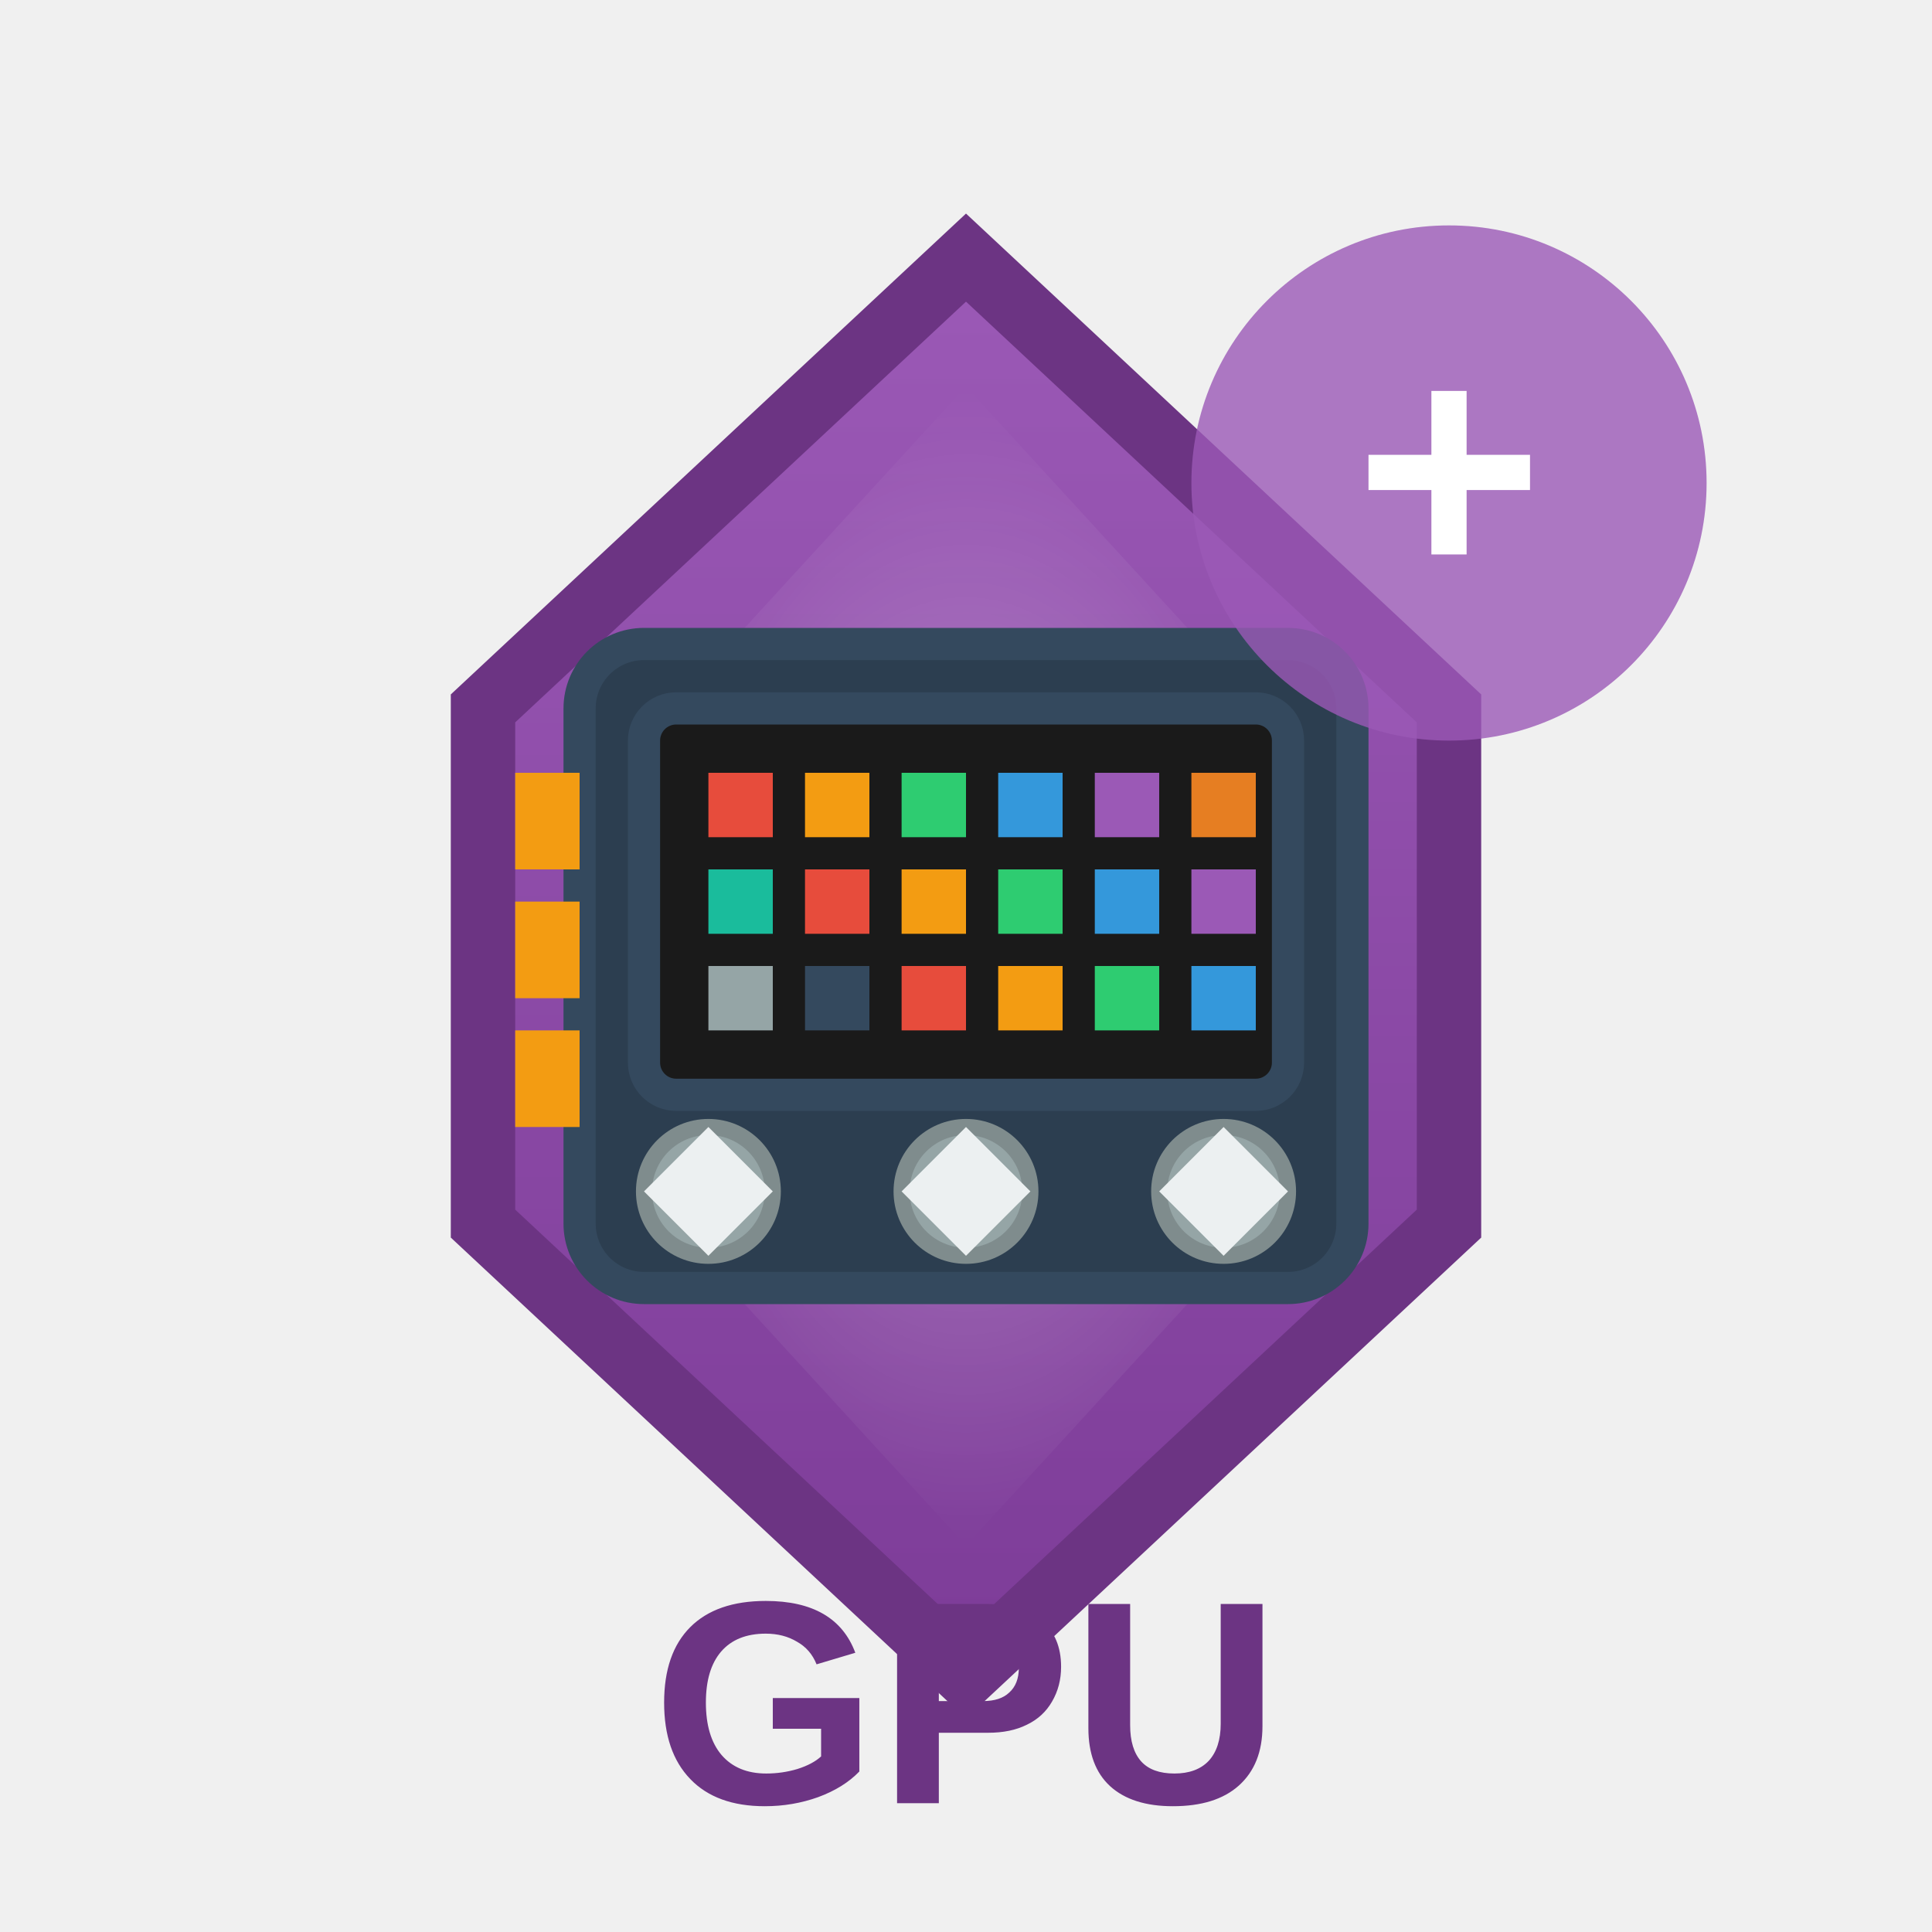
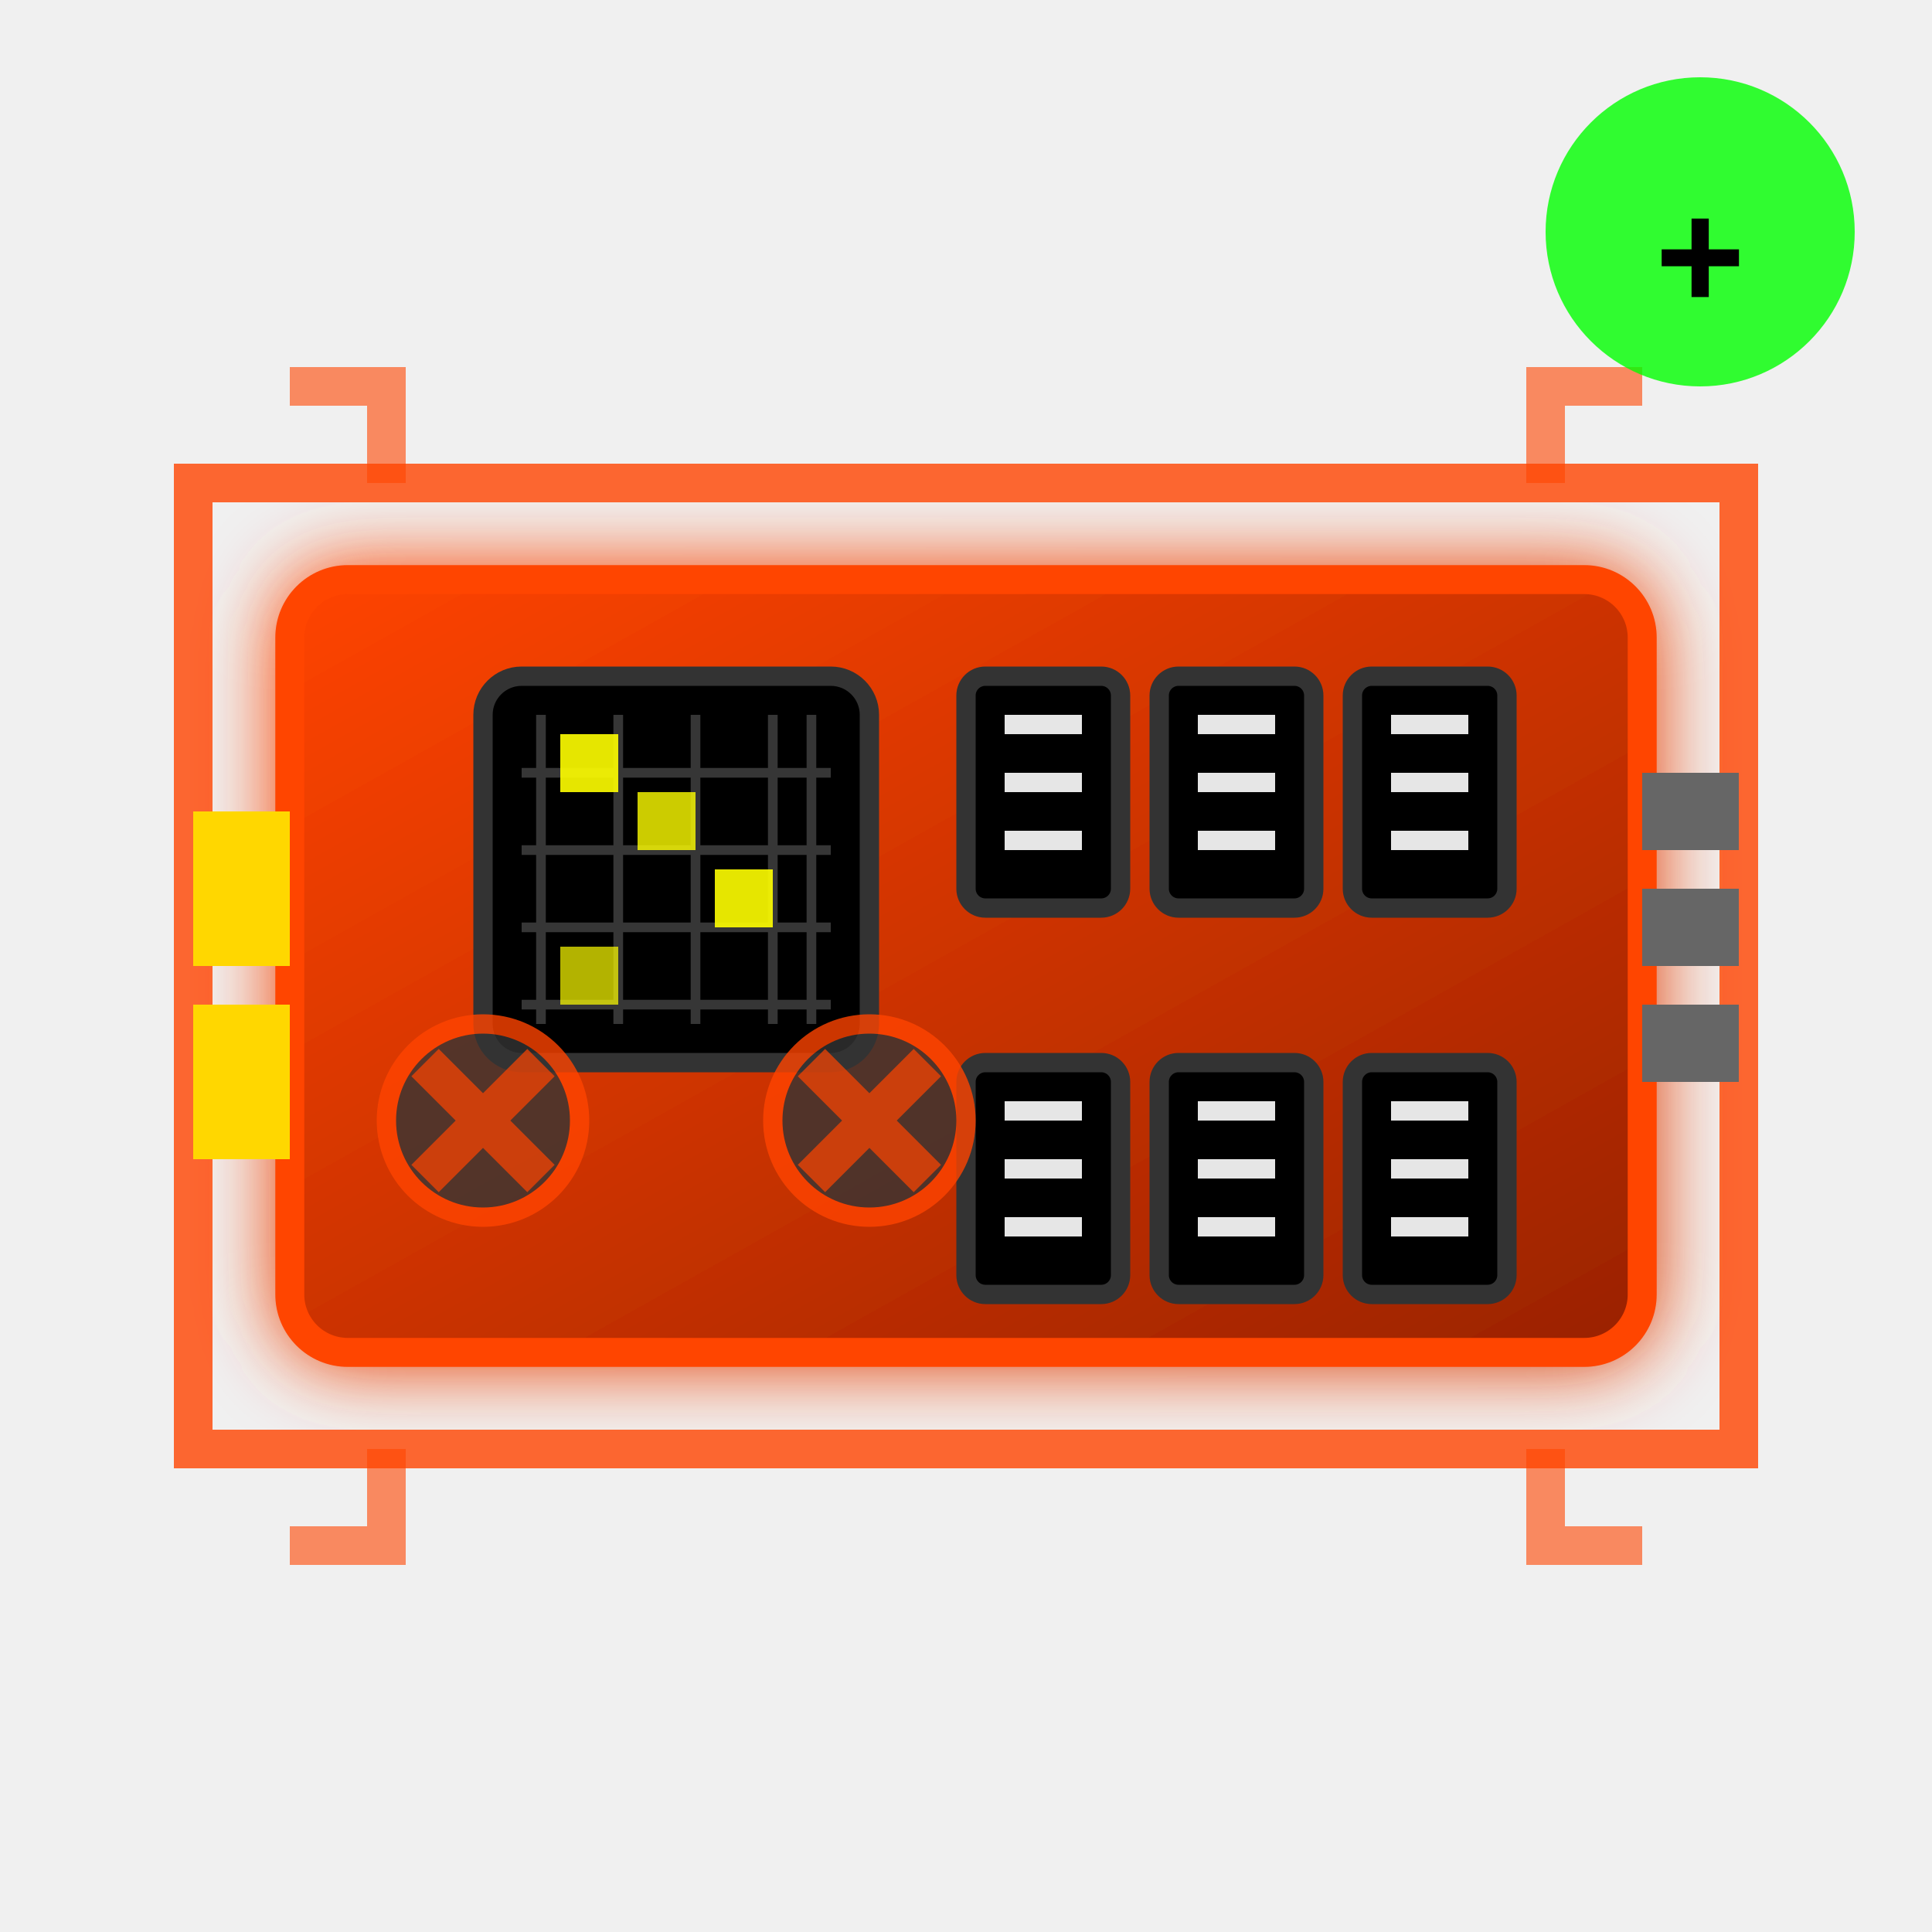
- <svg xmlns="http://www.w3.org/2000/svg" viewBox="0 0 60 60" width="60" height="60">
+ <svg xmlns="http://www.w3.org/2000/svg" viewBox="0 0 100 100">
  <defs>
-     <linearGradient id="gpuGradient" x1="0%" y1="0%" x2="0%" y2="100%">
-       <stop offset="0%" style="stop-color:#9b59b6;stop-opacity:1" />
-       <stop offset="100%" style="stop-color:#7d3c98;stop-opacity:1" />
+     <linearGradient id="gpuGrad" x1="0%" y1="0%" x2="100%" y2="100%">
+       <stop offset="0%" style="stop-color:#ff4400;stop-opacity:1" />
+       <stop offset="50%" style="stop-color:#cc3300;stop-opacity:1" />
+       <stop offset="100%" style="stop-color:#992200;stop-opacity:1" />
    </linearGradient>
-     <radialGradient id="gpuGlow" cx="50%" cy="50%" r="50%">
-       <stop offset="0%" style="stop-color:#ffffff;stop-opacity:0.3" />
-       <stop offset="100%" style="stop-color:#ffffff;stop-opacity:0" />
-     </radialGradient>
+     <filter id="glow">
+       <feGaussianBlur stdDeviation="2" result="coloredBlur" />
+       <feMerge>
+         <feMergeNode in="coloredBlur" />
+         <feMergeNode in="SourceGraphic" />
+       </feMerge>
+     </filter>
  </defs>
-   <polygon points="30,8 45,22 45,38 30,52 15,38 15,22" fill="url(#gpuGradient)" stroke="#6c3483" stroke-width="2" />
-   <polygon points="30,12 41,24 41,36 30,48 19,36 19,24" fill="url(#gpuGlow)" />
-   <rect x="18" y="20" width="24" height="20" fill="#2c3e50" stroke="#34495e" stroke-width="1" rx="2" />
-   <rect x="20" y="22" width="20" height="12" fill="#1a1a1a" stroke="#34495e" stroke-width="1" rx="1" />
-   <rect x="22" y="24" width="2" height="2" fill="#e74c3c" />
-   <rect x="25" y="24" width="2" height="2" fill="#f39c12" />
-   <rect x="28" y="24" width="2" height="2" fill="#2ecc71" />
-   <rect x="31" y="24" width="2" height="2" fill="#3498db" />
-   <rect x="34" y="24" width="2" height="2" fill="#9b59b6" />
-   <rect x="37" y="24" width="2" height="2" fill="#e67e22" />
-   <rect x="22" y="27" width="2" height="2" fill="#1abc9c" />
-   <rect x="25" y="27" width="2" height="2" fill="#e74c3c" />
-   <rect x="28" y="27" width="2" height="2" fill="#f39c12" />
-   <rect x="31" y="27" width="2" height="2" fill="#2ecc71" />
-   <rect x="34" y="27" width="2" height="2" fill="#3498db" />
-   <rect x="37" y="27" width="2" height="2" fill="#9b59b6" />
-   <rect x="22" y="30" width="2" height="2" fill="#95a5a6" />
-   <rect x="25" y="30" width="2" height="2" fill="#34495e" />
-   <rect x="28" y="30" width="2" height="2" fill="#e74c3c" />
-   <rect x="31" y="30" width="2" height="2" fill="#f39c12" />
-   <rect x="34" y="30" width="2" height="2" fill="#2ecc71" />
-   <rect x="37" y="30" width="2" height="2" fill="#3498db" />
-   <rect x="16" y="24" width="2" height="3" fill="#f39c12" />
-   <rect x="16" y="28" width="2" height="3" fill="#f39c12" />
-   <rect x="16" y="32" width="2" height="3" fill="#f39c12" />
-   <circle cx="22" cy="37" r="2" fill="#95a5a6" stroke="#7f8c8d" stroke-width="0.5" />
-   <circle cx="30" cy="37" r="2" fill="#95a5a6" stroke="#7f8c8d" stroke-width="0.5" />
-   <circle cx="38" cy="37" r="2" fill="#95a5a6" stroke="#7f8c8d" stroke-width="0.5" />
-   <path d="M 22 35 L 24 37 L 22 39 L 20 37 Z" fill="#ecf0f1" />
-   <path d="M 30 35 L 32 37 L 30 39 L 28 37 Z" fill="#ecf0f1" />
-   <path d="M 38 35 L 40 37 L 38 39 L 36 37 Z" fill="#ecf0f1" />
-   <circle cx="45" cy="15" r="8" fill="#9b59b6" opacity="0.8" />
-   <text x="45" y="18" font-family="Arial, sans-serif" font-size="10" fill="#fff" text-anchor="middle" font-weight="bold">+</text>
-   <text x="30" y="56" font-family="Arial, sans-serif" font-size="9" fill="#6c3483" text-anchor="middle" font-weight="bold">GPU</text>
+   <rect x="10" y="25" width="80" height="50" fill="none" stroke="#ff4400" stroke-width="2" opacity="0.8" />
+   <rect x="15" y="30" width="70" height="40" rx="3" fill="url(#gpuGrad)" stroke="#ff4400" stroke-width="1.5" filter="url(#glow)" />
+   <rect x="25" y="35" width="20" height="20" rx="2" fill="#000000" stroke="#333333" stroke-width="1" />
+   <g stroke="#444444" stroke-width="0.5" opacity="0.8">
+     <line x1="28" y1="37" x2="28" y2="53" />
+     <line x1="32" y1="37" x2="32" y2="53" />
+     <line x1="36" y1="37" x2="36" y2="53" />
+     <line x1="40" y1="37" x2="40" y2="53" />
+     <line x1="42" y1="37" x2="42" y2="53" />
+     <line x1="27" y1="40" x2="43" y2="40" />
+     <line x1="27" y1="44" x2="43" y2="44" />
+     <line x1="27" y1="48" x2="43" y2="48" />
+     <line x1="27" y1="52" x2="43" y2="52" />
+   </g>
+   <rect x="50" y="35" width="8" height="12" rx="1" fill="#000000" stroke="#333333" stroke-width="1" />
+   <rect x="60" y="35" width="8" height="12" rx="1" fill="#000000" stroke="#333333" stroke-width="1" />
+   <rect x="70" y="35" width="8" height="12" rx="1" fill="#000000" stroke="#333333" stroke-width="1" />
+   <rect x="50" y="55" width="8" height="12" rx="1" fill="#000000" stroke="#333333" stroke-width="1" />
+   <rect x="60" y="55" width="8" height="12" rx="1" fill="#000000" stroke="#333333" stroke-width="1" />
+   <rect x="70" y="55" width="8" height="12" rx="1" fill="#000000" stroke="#333333" stroke-width="1" />
+   <g fill="#ffffff" opacity="0.9">
+     <rect x="52" y="37" width="4" height="1" />
+     <rect x="52" y="40" width="4" height="1" />
+     <rect x="52" y="43" width="4" height="1" />
+     <rect x="62" y="37" width="4" height="1" />
+     <rect x="62" y="40" width="4" height="1" />
+     <rect x="62" y="43" width="4" height="1" />
+     <rect x="72" y="37" width="4" height="1" />
+     <rect x="72" y="40" width="4" height="1" />
+     <rect x="72" y="43" width="4" height="1" />
+     <rect x="52" y="57" width="4" height="1" />
+     <rect x="52" y="60" width="4" height="1" />
+     <rect x="52" y="63" width="4" height="1" />
+     <rect x="62" y="57" width="4" height="1" />
+     <rect x="62" y="60" width="4" height="1" />
+     <rect x="62" y="63" width="4" height="1" />
+     <rect x="72" y="57" width="4" height="1" />
+     <rect x="72" y="60" width="4" height="1" />
+     <rect x="72" y="63" width="4" height="1" />
+   </g>
+   <rect x="29" y="38" width="3" height="3" fill="#ffff00" opacity="0.9" />
+   <rect x="33" y="41" width="3" height="3" fill="#ffff00" opacity="0.8" />
+   <rect x="37" y="45" width="3" height="3" fill="#ffff00" opacity="0.9" />
+   <rect x="29" y="49" width="3" height="3" fill="#ffff00" opacity="0.7" />
+   <rect x="10" y="42" width="5" height="8" fill="#ffd700" />
+   <rect x="10" y="52" width="5" height="8" fill="#ffd700" />
+   <rect x="85" y="40" width="5" height="4" fill="#666666" />
+   <rect x="85" y="46" width="5" height="4" fill="#666666" />
+   <rect x="85" y="52" width="5" height="4" fill="#666666" />
+   <circle cx="25" cy="58" r="5" fill="#333333" stroke="#ff4400" stroke-width="1" opacity="0.8" />
+   <circle cx="45" cy="58" r="5" fill="#333333" stroke="#ff4400" stroke-width="1" opacity="0.8" />
+   <g stroke="#ff4400" stroke-width="2" opacity="0.7">
+     <line x1="22" y1="55" x2="28" y2="61" />
+     <line x1="28" y1="55" x2="22" y2="61" />
+     <line x1="42" y1="55" x2="48" y2="61" />
+     <line x1="48" y1="55" x2="42" y2="61" />
+   </g>
+   <path d="M15,20 L20,20 L20,25" fill="none" stroke="#ff4400" stroke-width="2" opacity="0.6" />
+   <path d="M85,20 L80,20 L80,25" fill="none" stroke="#ff4400" stroke-width="2" opacity="0.6" />
+   <path d="M15,80 L20,80 L20,75" fill="none" stroke="#ff4400" stroke-width="2" opacity="0.6" />
+   <path d="M85,80 L80,80 L80,75" fill="none" stroke="#ff4400" stroke-width="2" opacity="0.6" />
+   <circle cx="88" cy="12" r="8" fill="#00ff00" opacity="0.8" />
+   <text x="88" y="16" font-family="Arial" font-size="8" fill="#000000" text-anchor="middle" font-weight="bold">+</text>
</svg>
